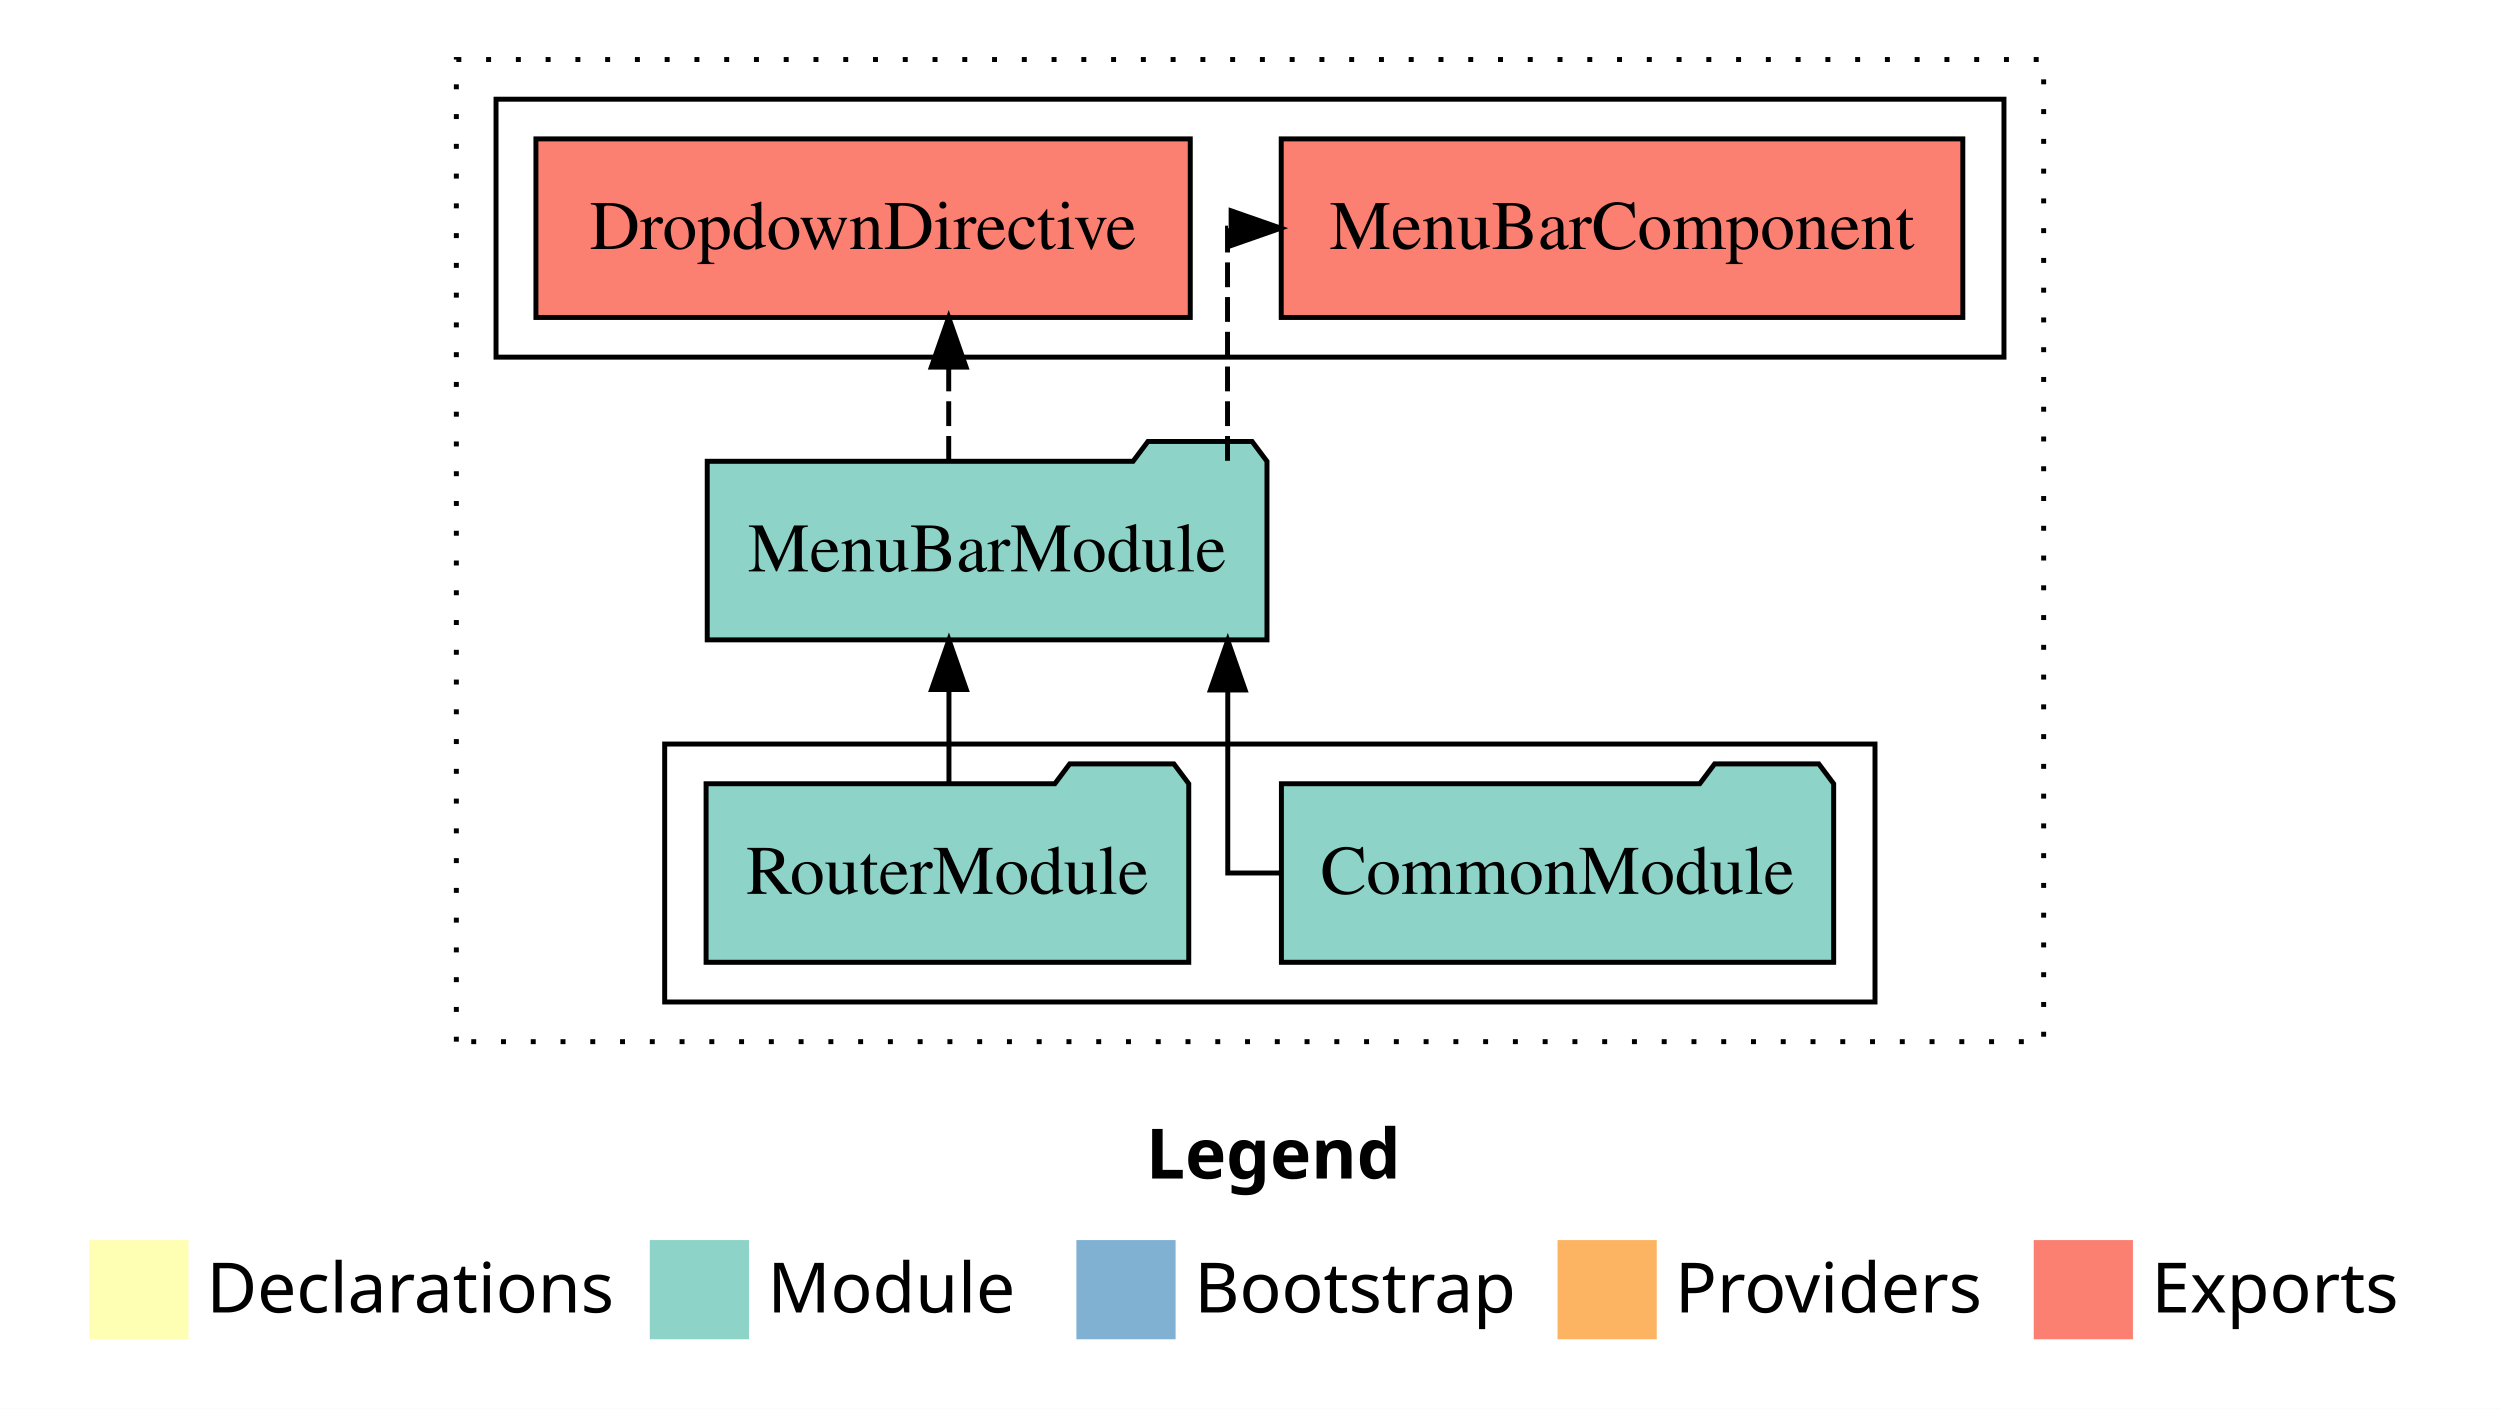
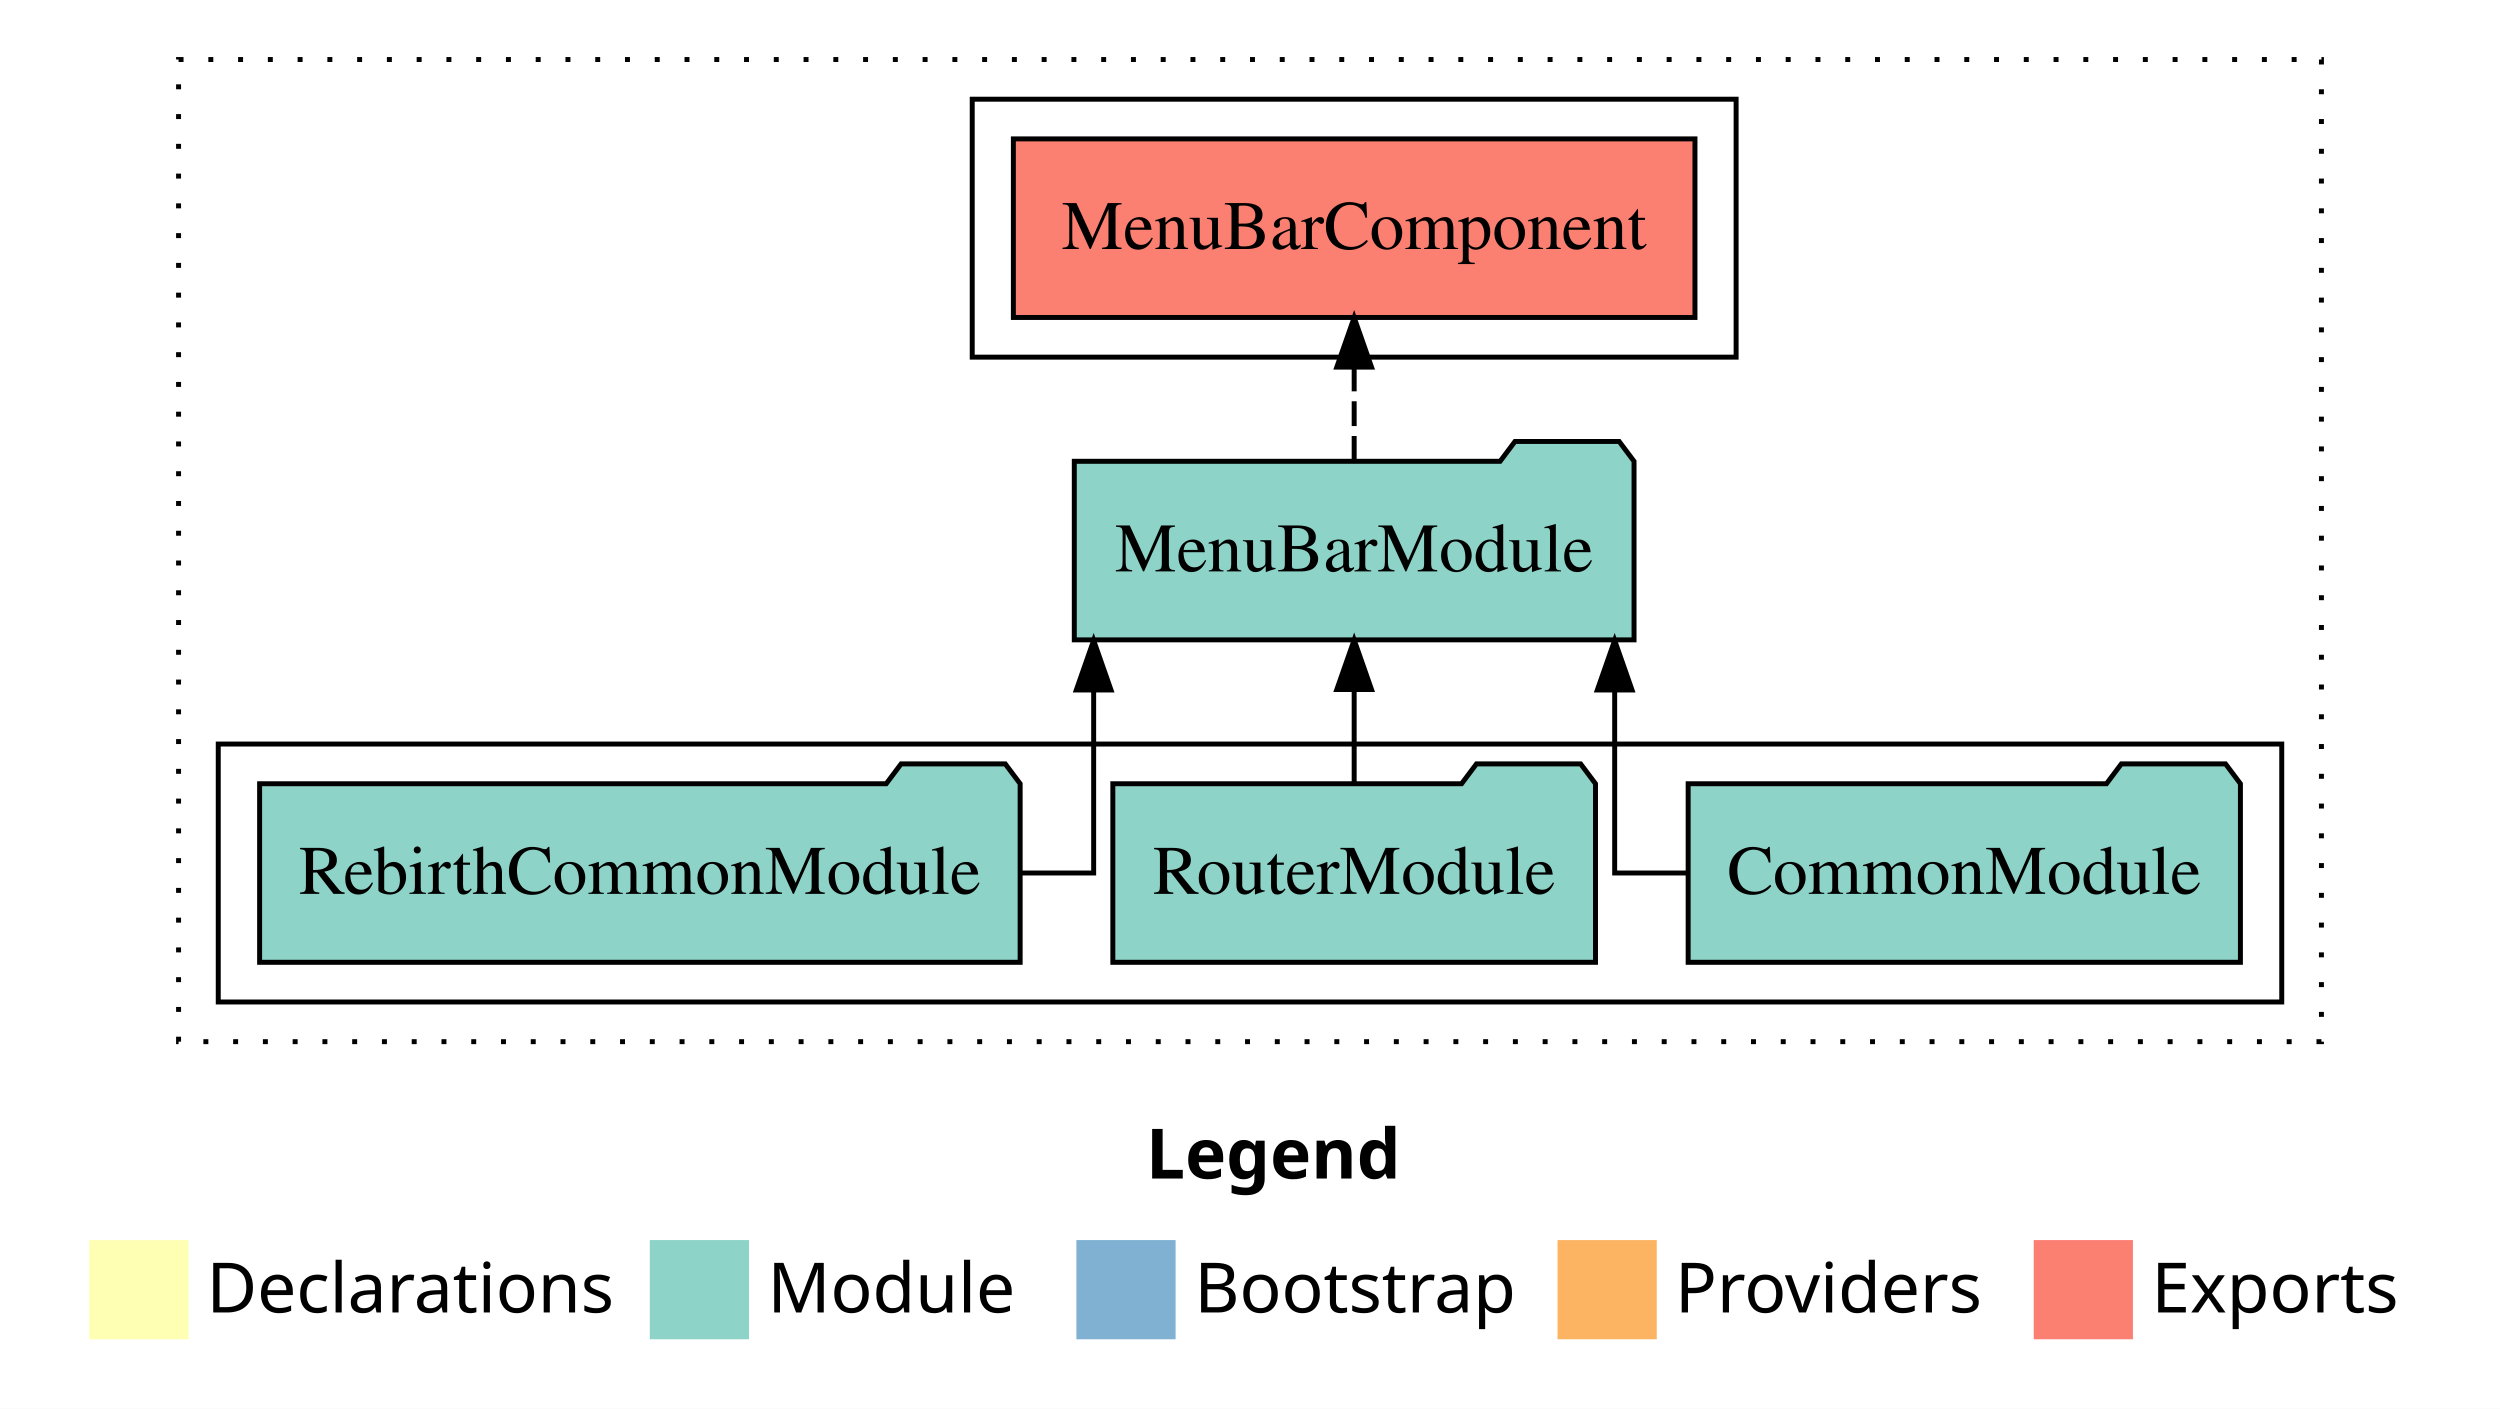
<svg xmlns="http://www.w3.org/2000/svg" width="504pt" height="284pt" viewBox="0.00 0.00 504.00 284.00">
  <g id="graph0" class="graph" transform="scale(1 1) rotate(0) translate(4 280)">
    <polygon fill="#ffffff" stroke="transparent" points="-4,4 -4,-280 500,-280 500,4 -4,4" />
    <text text-anchor="start" x="227.009" y="-42.4" font-family="sans-serif" font-weight="bold" font-size="14.00" fill="#000000">Legend</text>
    <polygon fill="#ffffb3" stroke="transparent" points="14,-10 14,-30 34,-30 34,-10 14,-10" />
    <text text-anchor="start" x="37.629" y="-15.4" font-family="sans-serif" font-size="14.00" fill="#000000">  Declarations</text>
    <polygon fill="#8dd3c7" stroke="transparent" points="127,-10 127,-30 147,-30 147,-10 127,-10" />
    <text text-anchor="start" x="150.725" y="-15.4" font-family="sans-serif" font-size="14.00" fill="#000000">  Module</text>
    <polygon fill="#80b1d3" stroke="transparent" points="213,-10 213,-30 233,-30 233,-10 213,-10" />
    <text text-anchor="start" x="236.781" y="-15.4" font-family="sans-serif" font-size="14.00" fill="#000000">  Bootstrap</text>
    <polygon fill="#fdb462" stroke="transparent" points="310,-10 310,-30 330,-30 330,-10 310,-10" />
    <text text-anchor="start" x="333.673" y="-15.4" font-family="sans-serif" font-size="14.00" fill="#000000">  Providers</text>
    <polygon fill="#fb8072" stroke="transparent" points="406,-10 406,-30 426,-30 426,-10 406,-10" />
    <text text-anchor="start" x="429.726" y="-15.4" font-family="sans-serif" font-size="14.00" fill="#000000">  Exports</text>
    <g id="clust1" class="cluster">
-       <polygon fill="none" stroke="#000000" stroke-dasharray="1,5" points="88,-70 88,-268 408,-268 408,-70 88,-70" />
+       <polygon fill="none" stroke="#000000" stroke-dasharray="1,5" points="32,-70 32,-268 464,-268 464,-70 32,-70" />
    </g>
    <g id="clust3" class="cluster">
-       <polygon fill="none" stroke="#000000" points="130,-78 130,-130 374,-130 374,-78 130,-78" />
+       <polygon fill="none" stroke="#000000" points="40,-78 40,-130 456,-130 456,-78 40,-78" />
    </g>
    <g id="clust4" class="cluster">
-       <polygon fill="none" stroke="#000000" points="96,-208 96,-260 400,-260 400,-208 96,-208" />
+       <polygon fill="none" stroke="#000000" points="192,-208 192,-260 346,-260 346,-208 192,-208" />
    </g>
    <g id="node1" class="node">
-       <polygon fill="#8dd3c7" stroke="#000000" points="365.668,-122 362.668,-126 341.668,-126 338.668,-122 254.332,-122 254.332,-86 365.668,-86 365.668,-122" />
-       <text text-anchor="middle" x="310" y="-99.8" font-family="Times,serif" font-size="14.00" fill="#000000">CommonModule</text>
+       <polygon fill="#8dd3c7" stroke="#000000" points="447.668,-122 444.668,-126 423.668,-126 420.668,-122 336.332,-122 336.332,-86 447.668,-86 447.668,-122" />
+       <text text-anchor="middle" x="392" y="-99.8" font-family="Times,serif" font-size="14.00" fill="#000000">CommonModule</text>
+     </g>
+     <g id="node4" class="node">
+       <polygon fill="#8dd3c7" stroke="#000000" points="325.422,-187 322.422,-191 301.422,-191 298.422,-187 212.578,-187 212.578,-151 325.422,-151 325.422,-187" />
+       <text text-anchor="middle" x="269" y="-164.8" font-family="Times,serif" font-size="14.00" fill="#000000">MenuBarModule</text>
+     </g>
+     <g id="edge1" class="edge">
+       <path fill="none" stroke="#000000" d="M336.122,-104C327.568,-104 321.518,-104 321.518,-104 321.518,-104 321.518,-140.894 321.518,-140.894" />
+       <polygon fill="#000000" stroke="#000000" points="318.018,-140.894 321.518,-150.894 325.018,-140.894 318.018,-140.894" />
+     </g>
+     <g id="node2" class="node">
+       <polygon fill="#8dd3c7" stroke="#000000" points="317.653,-122 314.653,-126 293.653,-126 290.653,-122 220.347,-122 220.347,-86 317.653,-86 317.653,-122" />
+       <text text-anchor="middle" x="269" y="-99.8" font-family="Times,serif" font-size="14.00" fill="#000000">RouterModule</text>
+     </g>
+     <g id="edge2" class="edge">
+       <path fill="none" stroke="#000000" d="M269,-122.106C269,-122.106 269,-140.991 269,-140.991" />
+       <polygon fill="#000000" stroke="#000000" points="265.5,-140.991 269,-150.991 272.5,-140.991 265.5,-140.991" />
    </g>
    <g id="node3" class="node">
-       <polygon fill="#8dd3c7" stroke="#000000" points="251.422,-187 248.422,-191 227.422,-191 224.422,-187 138.578,-187 138.578,-151 251.422,-151 251.422,-187" />
-       <text text-anchor="middle" x="195" y="-164.8" font-family="Times,serif" font-size="14.00" fill="#000000">MenuBarModule</text>
-     </g>
-     <g id="edge1" class="edge">
-       <path fill="none" stroke="#000000" d="M254.2,-104C247.804,-104 243.518,-104 243.518,-104 243.518,-104 243.518,-140.894 243.518,-140.894" />
-       <polygon fill="#000000" stroke="#000000" points="240.018,-140.894 243.518,-150.894 247.018,-140.894 240.018,-140.894" />
-     </g>
-     <g id="node2" class="node">
-       <polygon fill="#8dd3c7" stroke="#000000" points="235.653,-122 232.653,-126 211.653,-126 208.653,-122 138.347,-122 138.347,-86 235.653,-86 235.653,-122" />
-       <text text-anchor="middle" x="187" y="-99.8" font-family="Times,serif" font-size="14.00" fill="#000000">RouterModule</text>
-     </g>
-     <g id="edge2" class="edge">
-       <path fill="none" stroke="#000000" d="M187.308,-122.106C187.308,-122.106 187.308,-140.991 187.308,-140.991" />
-       <polygon fill="#000000" stroke="#000000" points="183.808,-140.991 187.308,-150.991 190.808,-140.991 183.808,-140.991" />
-     </g>
-     <g id="node4" class="node">
-       <polygon fill="#fb8072" stroke="#000000" points="391.704,-252 254.296,-252 254.296,-216 391.704,-216 391.704,-252" />
-       <text text-anchor="middle" x="323" y="-229.8" font-family="Times,serif" font-size="14.00" fill="#000000">MenuBarComponent </text>
+       <polygon fill="#8dd3c7" stroke="#000000" points="201.661,-122 198.661,-126 177.661,-126 174.661,-122 48.339,-122 48.339,-86 201.661,-86 201.661,-122" />
+       <text text-anchor="middle" x="125" y="-99.8" font-family="Times,serif" font-size="14.00" fill="#000000">RebirthCommonModule</text>
    </g>
    <g id="edge3" class="edge">
-       <path fill="none" stroke="#000000" stroke-dasharray="5,2" d="M243.469,-187.106C243.469,-206.339 243.469,-234 243.469,-234 243.469,-234 244.542,-234 244.542,-234" />
-       <polygon fill="#000000" stroke="#000000" points="244.195,-237.5 254.195,-234 244.195,-230.5 244.195,-237.5" />
+       <path fill="none" stroke="#000000" d="M201.784,-104C210.584,-104 216.482,-104 216.482,-104 216.482,-104 216.482,-140.894 216.482,-140.894" />
+       <polygon fill="#000000" stroke="#000000" points="212.982,-140.894 216.482,-150.894 219.982,-140.894 212.982,-140.894" />
    </g>
    <g id="node5" class="node">
-       <polygon fill="#fb8072" stroke="#000000" points="235.957,-252 104.043,-252 104.043,-216 235.957,-216 235.957,-252" />
-       <text text-anchor="middle" x="170" y="-229.8" font-family="Times,serif" font-size="14.00" fill="#000000">DropdownDirective </text>
+       <polygon fill="#fb8072" stroke="#000000" points="337.704,-252 200.296,-252 200.296,-216 337.704,-216 337.704,-252" />
+       <text text-anchor="middle" x="269" y="-229.8" font-family="Times,serif" font-size="14.00" fill="#000000">MenuBarComponent </text>
    </g>
    <g id="edge4" class="edge">
-       <path fill="none" stroke="#000000" stroke-dasharray="5,2" d="M187.259,-187.106C187.259,-187.106 187.259,-205.991 187.259,-205.991" />
-       <polygon fill="#000000" stroke="#000000" points="183.759,-205.991 187.259,-215.991 190.759,-205.991 183.759,-205.991" />
+       <path fill="none" stroke="#000000" stroke-dasharray="5,2" d="M269,-187.106C269,-187.106 269,-205.991 269,-205.991" />
+       <polygon fill="#000000" stroke="#000000" points="265.5,-205.991 269,-215.991 272.5,-205.991 265.5,-205.991" />
    </g>
  </g>
</svg>
